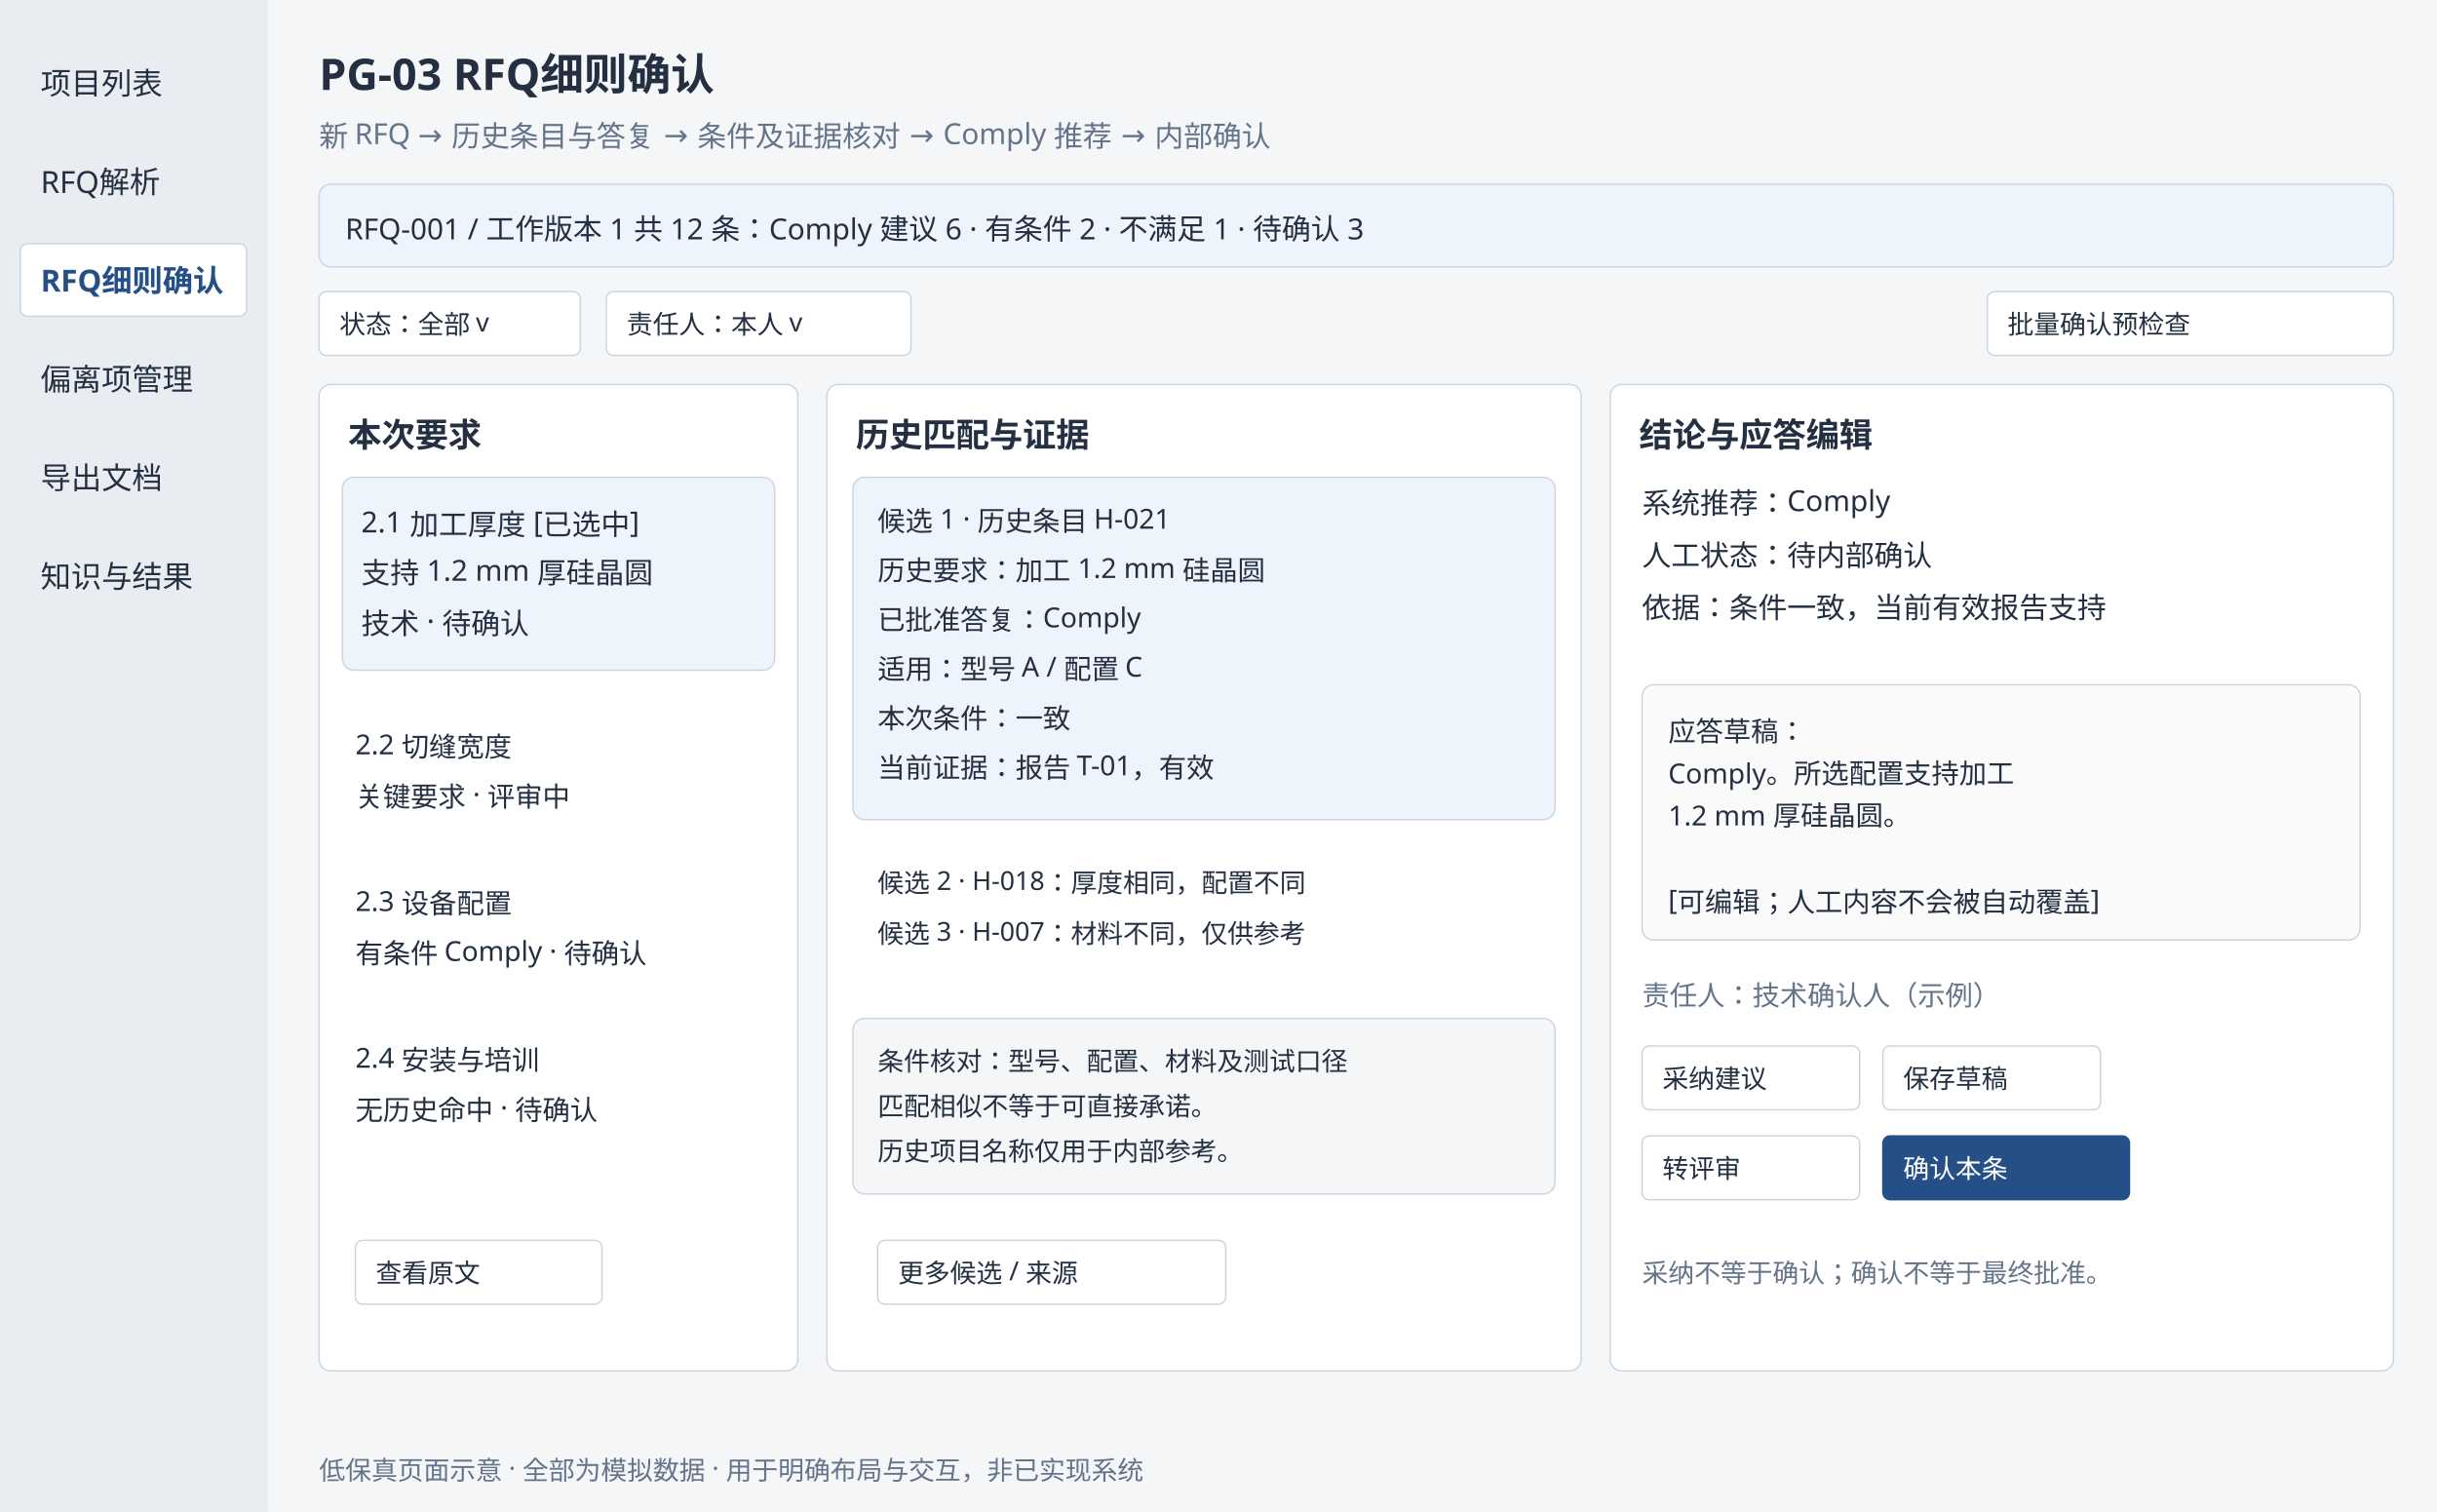
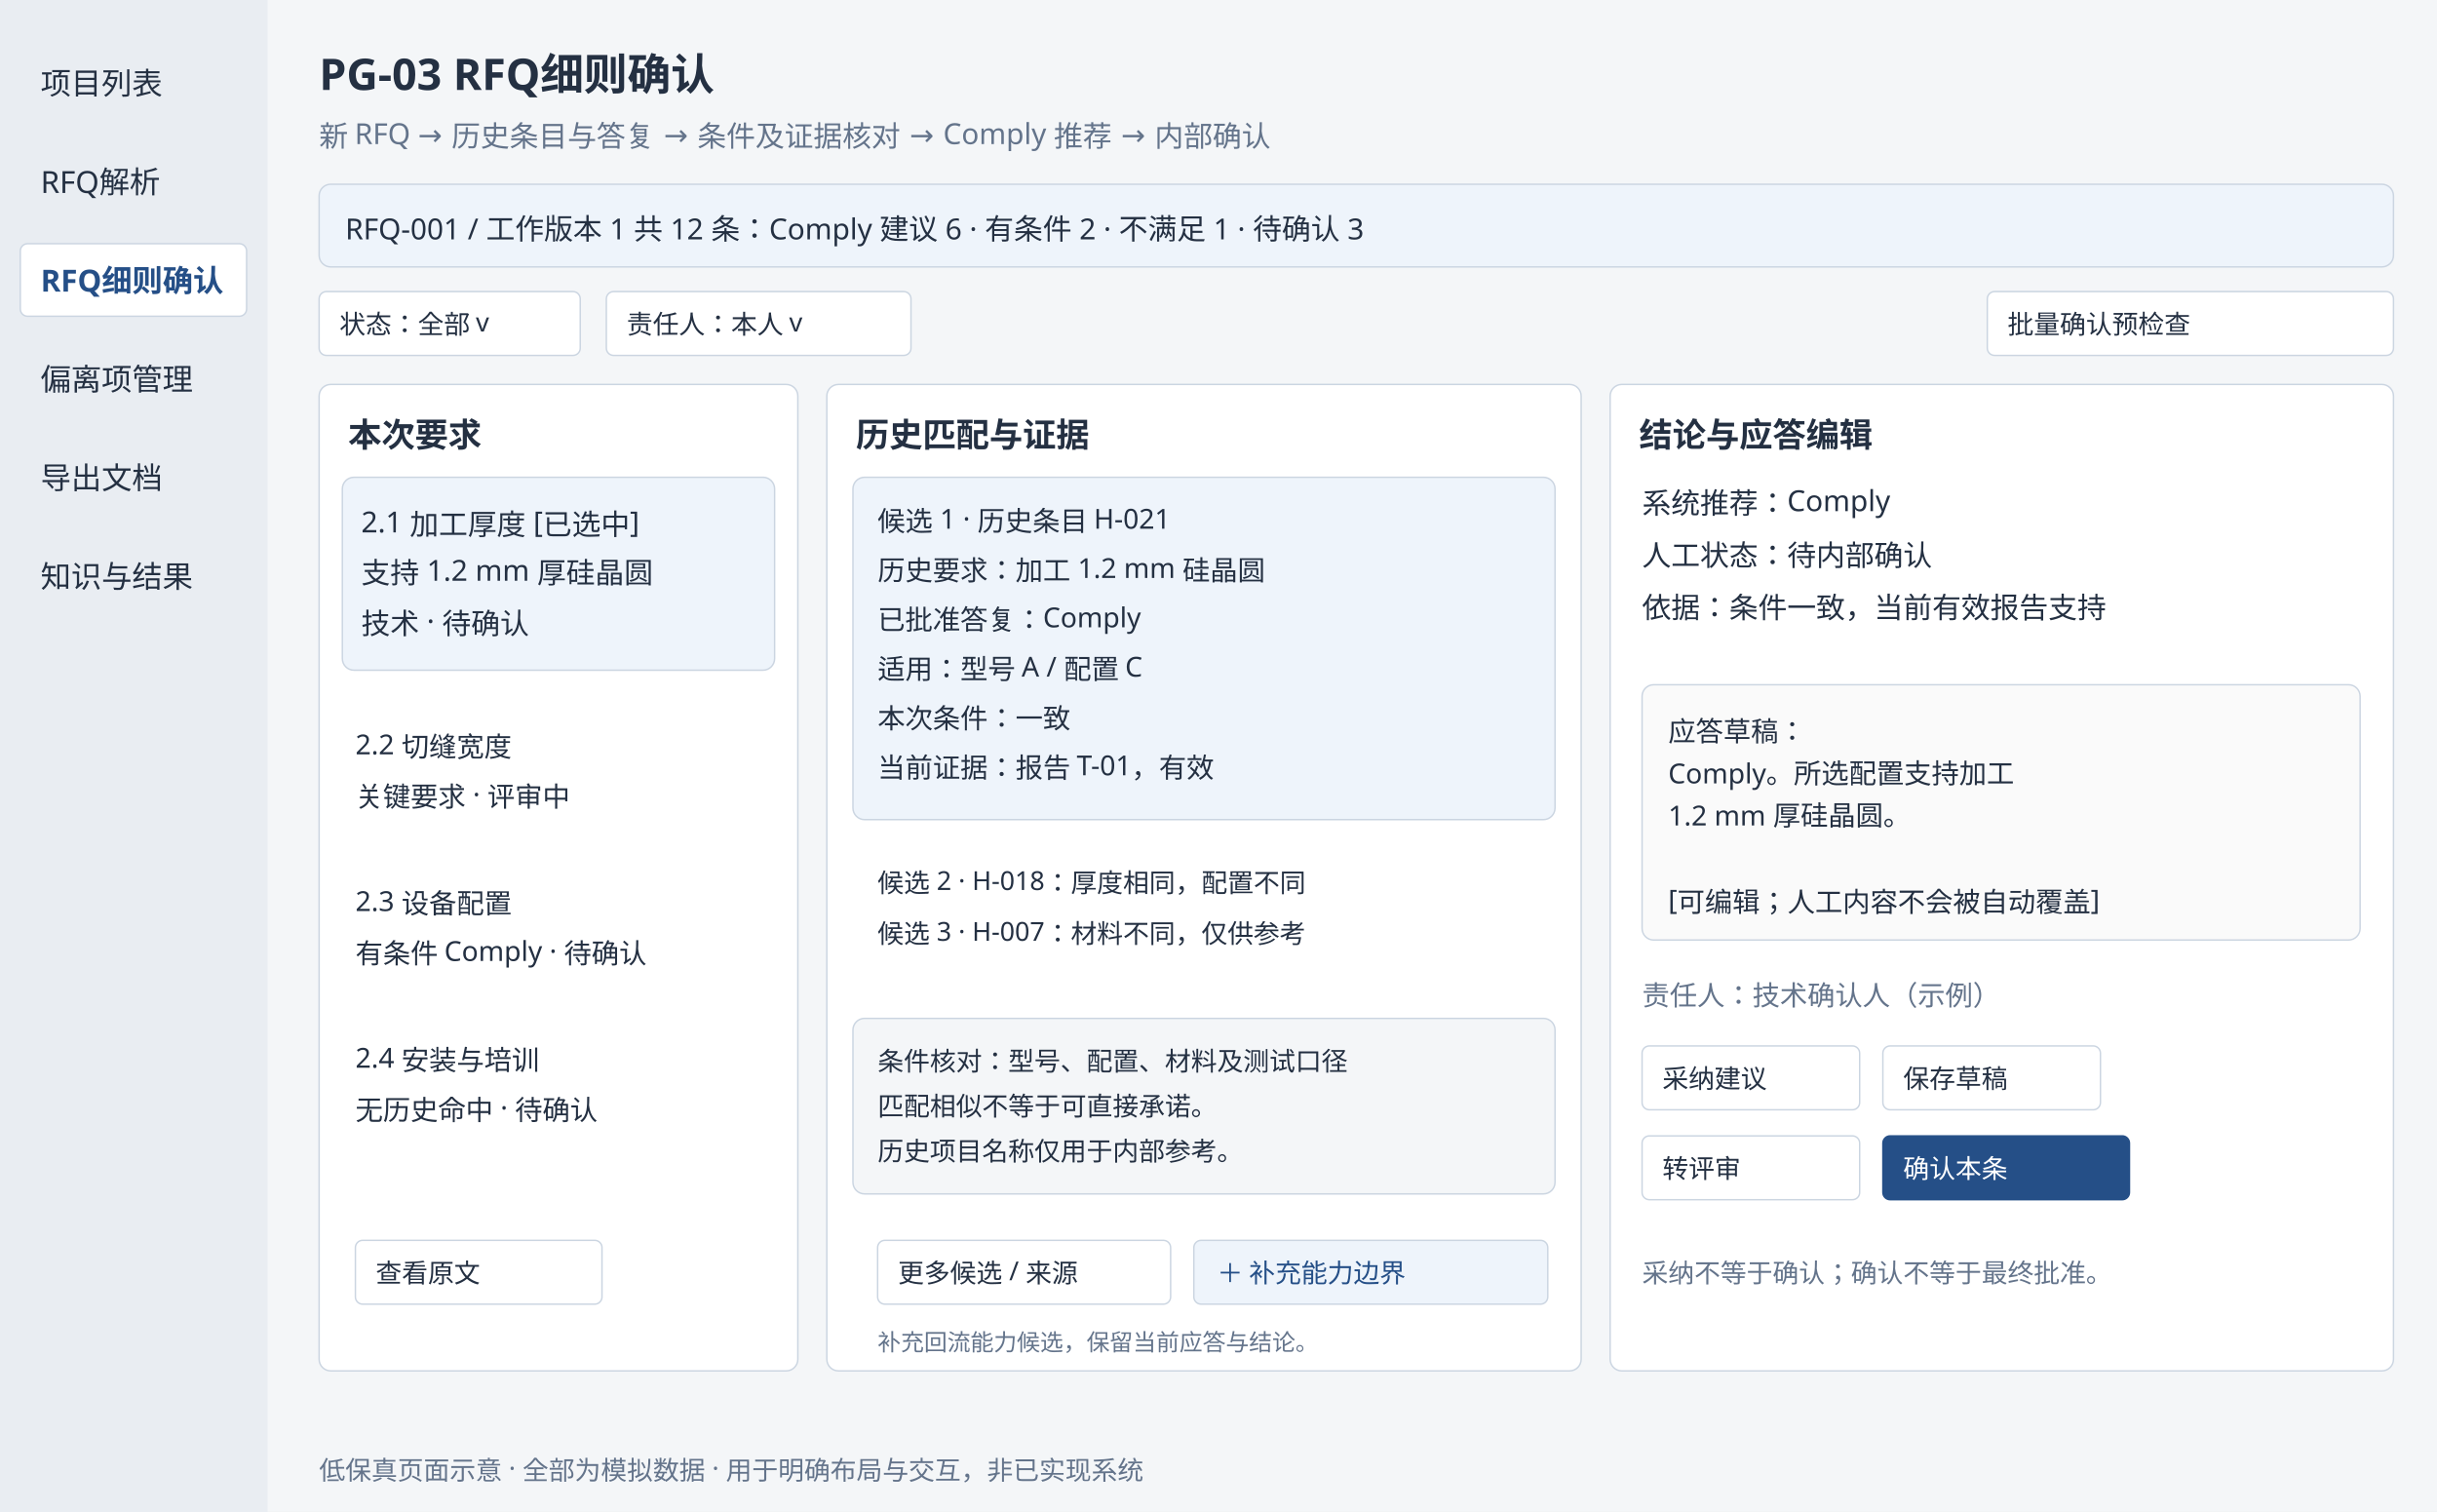
<svg xmlns="http://www.w3.org/2000/svg" width="1680" height="1042" viewBox="0 78 1680 1042">
  <rect width="1680" height="1120" fill="#f4f6f8" />
  <rect x="0" y="78" width="184" height="1042" rx="0" fill="#e9edf2" stroke="#e9edf2" />
  <text x="28" y="143" font-family="PingFang SC,Microsoft YaHei,sans-serif" font-size="21" font-weight="400" fill="#243042">项目列表</text>
  <text x="28" y="211" font-family="PingFang SC,Microsoft YaHei,sans-serif" font-size="21" font-weight="400" fill="#243042">RFQ解析</text>
  <rect x="14" y="246" width="156" height="50" rx="5" fill="#ffffff" stroke="#cbd5e1" />
  <text x="28" y="279" font-family="PingFang SC,Microsoft YaHei,sans-serif" font-size="21" font-weight="600" fill="#254f87">RFQ细则确认</text>
  <text x="28" y="347" font-family="PingFang SC,Microsoft YaHei,sans-serif" font-size="21" font-weight="400" fill="#243042">偏离项管理</text>
  <text x="28" y="415" font-family="PingFang SC,Microsoft YaHei,sans-serif" font-size="21" font-weight="400" fill="#243042">导出文档</text>
  <text x="28" y="483" font-family="PingFang SC,Microsoft YaHei,sans-serif" font-size="21" font-weight="400" fill="#243042">知识与结果</text>
  <text x="220" y="140" font-family="PingFang SC,Microsoft YaHei,sans-serif" font-size="30" font-weight="600" fill="#243042">PG-03  RFQ细则确认</text>
  <text x="220" y="179" font-family="PingFang SC,Microsoft YaHei,sans-serif" font-size="20" font-weight="400" fill="#64748b">新 RFQ → 历史条目与答复 → 条件及证据核对 → Comply 推荐 → 内部确认</text>
  <text x="220" y="1098" font-family="PingFang SC,Microsoft YaHei,sans-serif" font-size="18" font-weight="400" fill="#64748b">低保真页面示意 · 全部为模拟数据 · 用于明确布局与交互，非已实现系统</text>
  <rect x="220" y="205" width="1430" height="57" rx="8" fill="#eef4fb" stroke="#cbd5e1" />
  <text x="238" y="243" font-family="PingFang SC,Microsoft YaHei,sans-serif" font-size="20" font-weight="400" fill="#243042">RFQ-001 / 工作版本 1     共 12 条：Comply 建议 6 · 有条件 2 · 不满足 1 · 待确认 3</text>
  <rect x="220" y="279" width="180" height="44" rx="5" fill="#ffffff" stroke="#cbd5e1" />
  <text x="234" y="308" font-family="PingFang SC,Microsoft YaHei,sans-serif" font-size="18" font-weight="400" fill="#243042">状态：全部 v</text>
  <rect x="418" y="279" width="210" height="44" rx="5" fill="#ffffff" stroke="#cbd5e1" />
  <text x="432" y="308" font-family="PingFang SC,Microsoft YaHei,sans-serif" font-size="18" font-weight="400" fill="#243042">责任人：本人 v</text>
  <rect x="1370" y="279" width="280" height="44" rx="5" fill="#ffffff" stroke="#cbd5e1" />
  <text x="1384" y="308" font-family="PingFang SC,Microsoft YaHei,sans-serif" font-size="18" font-weight="400" fill="#243042">批量确认预检查</text>
  <rect x="220" y="343" width="330" height="680" rx="8" fill="#ffffff" stroke="#cbd5e1" />
  <text x="240" y="386" font-family="PingFang SC,Microsoft YaHei,sans-serif" font-size="23" font-weight="600" fill="#243042">本次要求</text>
  <rect x="236" y="407" width="298" height="133" rx="8" fill="#eef4fb" stroke="#cbd5e1" />
  <text x="249" y="445" font-family="PingFang SC,Microsoft YaHei,sans-serif" font-size="20" font-weight="400" fill="#243042">2.1 加工厚度 [已选中]</text>
  <text x="249" y="480" font-family="PingFang SC,Microsoft YaHei,sans-serif" font-size="20" font-weight="400" fill="#243042">支持 1.2 mm 厚硅晶圆</text>
  <text x="249" y="515" font-family="PingFang SC,Microsoft YaHei,sans-serif" font-size="20" font-weight="400" fill="#243042">技术 · 待确认</text>
  <text x="245" y="598" font-family="PingFang SC,Microsoft YaHei,sans-serif" font-size="19" font-weight="400" fill="#243042">2.2 切缝宽度</text>
  <text x="245" y="634" font-family="PingFang SC,Microsoft YaHei,sans-serif" font-size="19" font-weight="400" fill="#243042">关键要求 · 评审中</text>
  <text x="245" y="670" font-family="PingFang SC,Microsoft YaHei,sans-serif" font-size="19" font-weight="400" fill="#243042" />
  <text x="245" y="706" font-family="PingFang SC,Microsoft YaHei,sans-serif" font-size="19" font-weight="400" fill="#243042">2.3 设备配置</text>
  <text x="245" y="742" font-family="PingFang SC,Microsoft YaHei,sans-serif" font-size="19" font-weight="400" fill="#243042">有条件 Comply · 待确认</text>
  <text x="245" y="778" font-family="PingFang SC,Microsoft YaHei,sans-serif" font-size="19" font-weight="400" fill="#243042" />
  <text x="245" y="814" font-family="PingFang SC,Microsoft YaHei,sans-serif" font-size="19" font-weight="400" fill="#243042">2.4 安装与培训</text>
  <text x="245" y="850" font-family="PingFang SC,Microsoft YaHei,sans-serif" font-size="19" font-weight="400" fill="#243042">无历史命中 · 待确认</text>
  <rect x="245" y="933" width="170" height="44" rx="5" fill="#ffffff" stroke="#cbd5e1" />
  <text x="259" y="962" font-family="PingFang SC,Microsoft YaHei,sans-serif" font-size="18" font-weight="400" fill="#243042">查看原文</text>
  <rect x="570" y="343" width="520" height="680" rx="8" fill="#ffffff" stroke="#cbd5e1" />
  <text x="590" y="386" font-family="PingFang SC,Microsoft YaHei,sans-serif" font-size="23" font-weight="600" fill="#243042">历史匹配与证据</text>
  <rect x="588" y="407" width="484" height="236" rx="8" fill="#eef4fb" stroke="#cbd5e1" />
  <text x="605" y="444" font-family="PingFang SC,Microsoft YaHei,sans-serif" font-size="19" font-weight="400" fill="#243042">候选 1 · 历史条目 H-021</text>
  <text x="605" y="478" font-family="PingFang SC,Microsoft YaHei,sans-serif" font-size="19" font-weight="400" fill="#243042">历史要求：加工 1.2 mm 硅晶圆</text>
  <text x="605" y="512" font-family="PingFang SC,Microsoft YaHei,sans-serif" font-size="19" font-weight="400" fill="#243042">已批准答复：Comply</text>
  <text x="605" y="546" font-family="PingFang SC,Microsoft YaHei,sans-serif" font-size="19" font-weight="400" fill="#243042">适用：型号 A / 配置 C</text>
  <text x="605" y="580" font-family="PingFang SC,Microsoft YaHei,sans-serif" font-size="19" font-weight="400" fill="#243042">本次条件：一致</text>
  <text x="605" y="614" font-family="PingFang SC,Microsoft YaHei,sans-serif" font-size="19" font-weight="400" fill="#243042">当前证据：报告 T-01，有效</text>
  <text x="605" y="693" font-family="PingFang SC,Microsoft YaHei,sans-serif" font-size="18" font-weight="400" fill="#243042">候选 2 · H-018：厚度相同，配置不同</text>
  <text x="605" y="728" font-family="PingFang SC,Microsoft YaHei,sans-serif" font-size="18" font-weight="400" fill="#243042">候选 3 · H-007：材料不同，仅供参考</text>
  <rect x="588" y="780" width="484" height="121" rx="8" fill="#f4f6f8" stroke="#cbd5e1" />
  <text x="605" y="816" font-family="PingFang SC,Microsoft YaHei,sans-serif" font-size="18" font-weight="400" fill="#243042">条件核对：型号、配置、材料及测试口径</text>
  <text x="605" y="847" font-family="PingFang SC,Microsoft YaHei,sans-serif" font-size="18" font-weight="400" fill="#243042">匹配相似不等于可直接承诺。</text>
  <text x="605" y="878" font-family="PingFang SC,Microsoft YaHei,sans-serif" font-size="18" font-weight="400" fill="#243042">历史项目名称仅用于内部参考。</text>
-   <rect x="605" y="933" width="240" height="44" rx="5" fill="#ffffff" stroke="#cbd5e1" />
+   <rect x="605" y="933" width="202" height="44" rx="5" fill="#ffffff" stroke="#cbd5e1" />
  <text x="619" y="962" font-family="PingFang SC,Microsoft YaHei,sans-serif" font-size="18" font-weight="400" fill="#243042">更多候选 / 来源</text>
  <rect x="1110" y="343" width="540" height="680" rx="8" fill="#ffffff" stroke="#cbd5e1" />
  <text x="1130" y="386" font-family="PingFang SC,Microsoft YaHei,sans-serif" font-size="23" font-weight="600" fill="#243042">结论与应答编辑</text>
  <text x="1132" y="432" font-family="PingFang SC,Microsoft YaHei,sans-serif" font-size="20" font-weight="400" fill="#243042">系统推荐：Comply</text>
  <text x="1132" y="468" font-family="PingFang SC,Microsoft YaHei,sans-serif" font-size="20" font-weight="400" fill="#243042">人工状态：待内部确认</text>
  <text x="1132" y="504" font-family="PingFang SC,Microsoft YaHei,sans-serif" font-size="20" font-weight="400" fill="#243042">依据：条件一致，当前有效报告支持</text>
  <rect x="1132" y="550" width="495" height="176" rx="8" fill="#fafafa" stroke="#cbd5e1" />
  <text x="1150" y="589" font-family="PingFang SC,Microsoft YaHei,sans-serif" font-size="19" font-weight="400" fill="#243042">应答草稿：</text>
  <text x="1150" y="618" font-family="PingFang SC,Microsoft YaHei,sans-serif" font-size="19" font-weight="400" fill="#243042">Comply。所选配置支持加工</text>
  <text x="1150" y="647" font-family="PingFang SC,Microsoft YaHei,sans-serif" font-size="19" font-weight="400" fill="#243042">1.2 mm 厚硅晶圆。</text>
  <text x="1150" y="676" font-family="PingFang SC,Microsoft YaHei,sans-serif" font-size="19" font-weight="400" fill="#243042" />
  <text x="1150" y="705" font-family="PingFang SC,Microsoft YaHei,sans-serif" font-size="19" font-weight="400" fill="#243042">[可编辑；人工内容不会被自动覆盖]</text>
  <text x="1132" y="771" font-family="PingFang SC,Microsoft YaHei,sans-serif" font-size="19" font-weight="400" fill="#64748b">责任人：技术确认人（示例）</text>
  <rect x="1132" y="799" width="150" height="44" rx="5" fill="#ffffff" stroke="#cbd5e1" />
  <text x="1146" y="828" font-family="PingFang SC,Microsoft YaHei,sans-serif" font-size="18" font-weight="400" fill="#243042">采纳建议</text>
  <rect x="1298" y="799" width="150" height="44" rx="5" fill="#ffffff" stroke="#cbd5e1" />
  <text x="1312" y="828" font-family="PingFang SC,Microsoft YaHei,sans-serif" font-size="18" font-weight="400" fill="#243042">保存草稿</text>
  <rect x="1132" y="861" width="150" height="44" rx="5" fill="#ffffff" stroke="#cbd5e1" />
  <text x="1146" y="890" font-family="PingFang SC,Microsoft YaHei,sans-serif" font-size="18" font-weight="400" fill="#243042">转评审</text>
  <rect x="1298" y="861" width="170" height="44" rx="5" fill="#254f87" stroke="#254f87" />
  <text x="1312" y="890" font-family="PingFang SC,Microsoft YaHei,sans-serif" font-size="18" font-weight="400" fill="#ffffff">确认本条</text>
  <text x="1132" y="962" font-family="PingFang SC,Microsoft YaHei,sans-serif" font-size="18" font-weight="400" fill="#64748b">采纳不等于确认；确认不等于最终批准。</text>
+   <rect x="823" y="933" width="244" height="44" rx="5" fill="#eef4fb" stroke="#cbd5e1" />
+   <text x="839" y="962" font-family="PingFang SC,Microsoft YaHei,sans-serif" font-size="18" fill="#254f87">＋ 补充能力边界</text>
+   <text x="605" y="1009" font-family="PingFang SC,Microsoft YaHei,sans-serif" font-size="16" fill="#64748b">补充回流能力候选，保留当前应答与结论。</text>
</svg>
